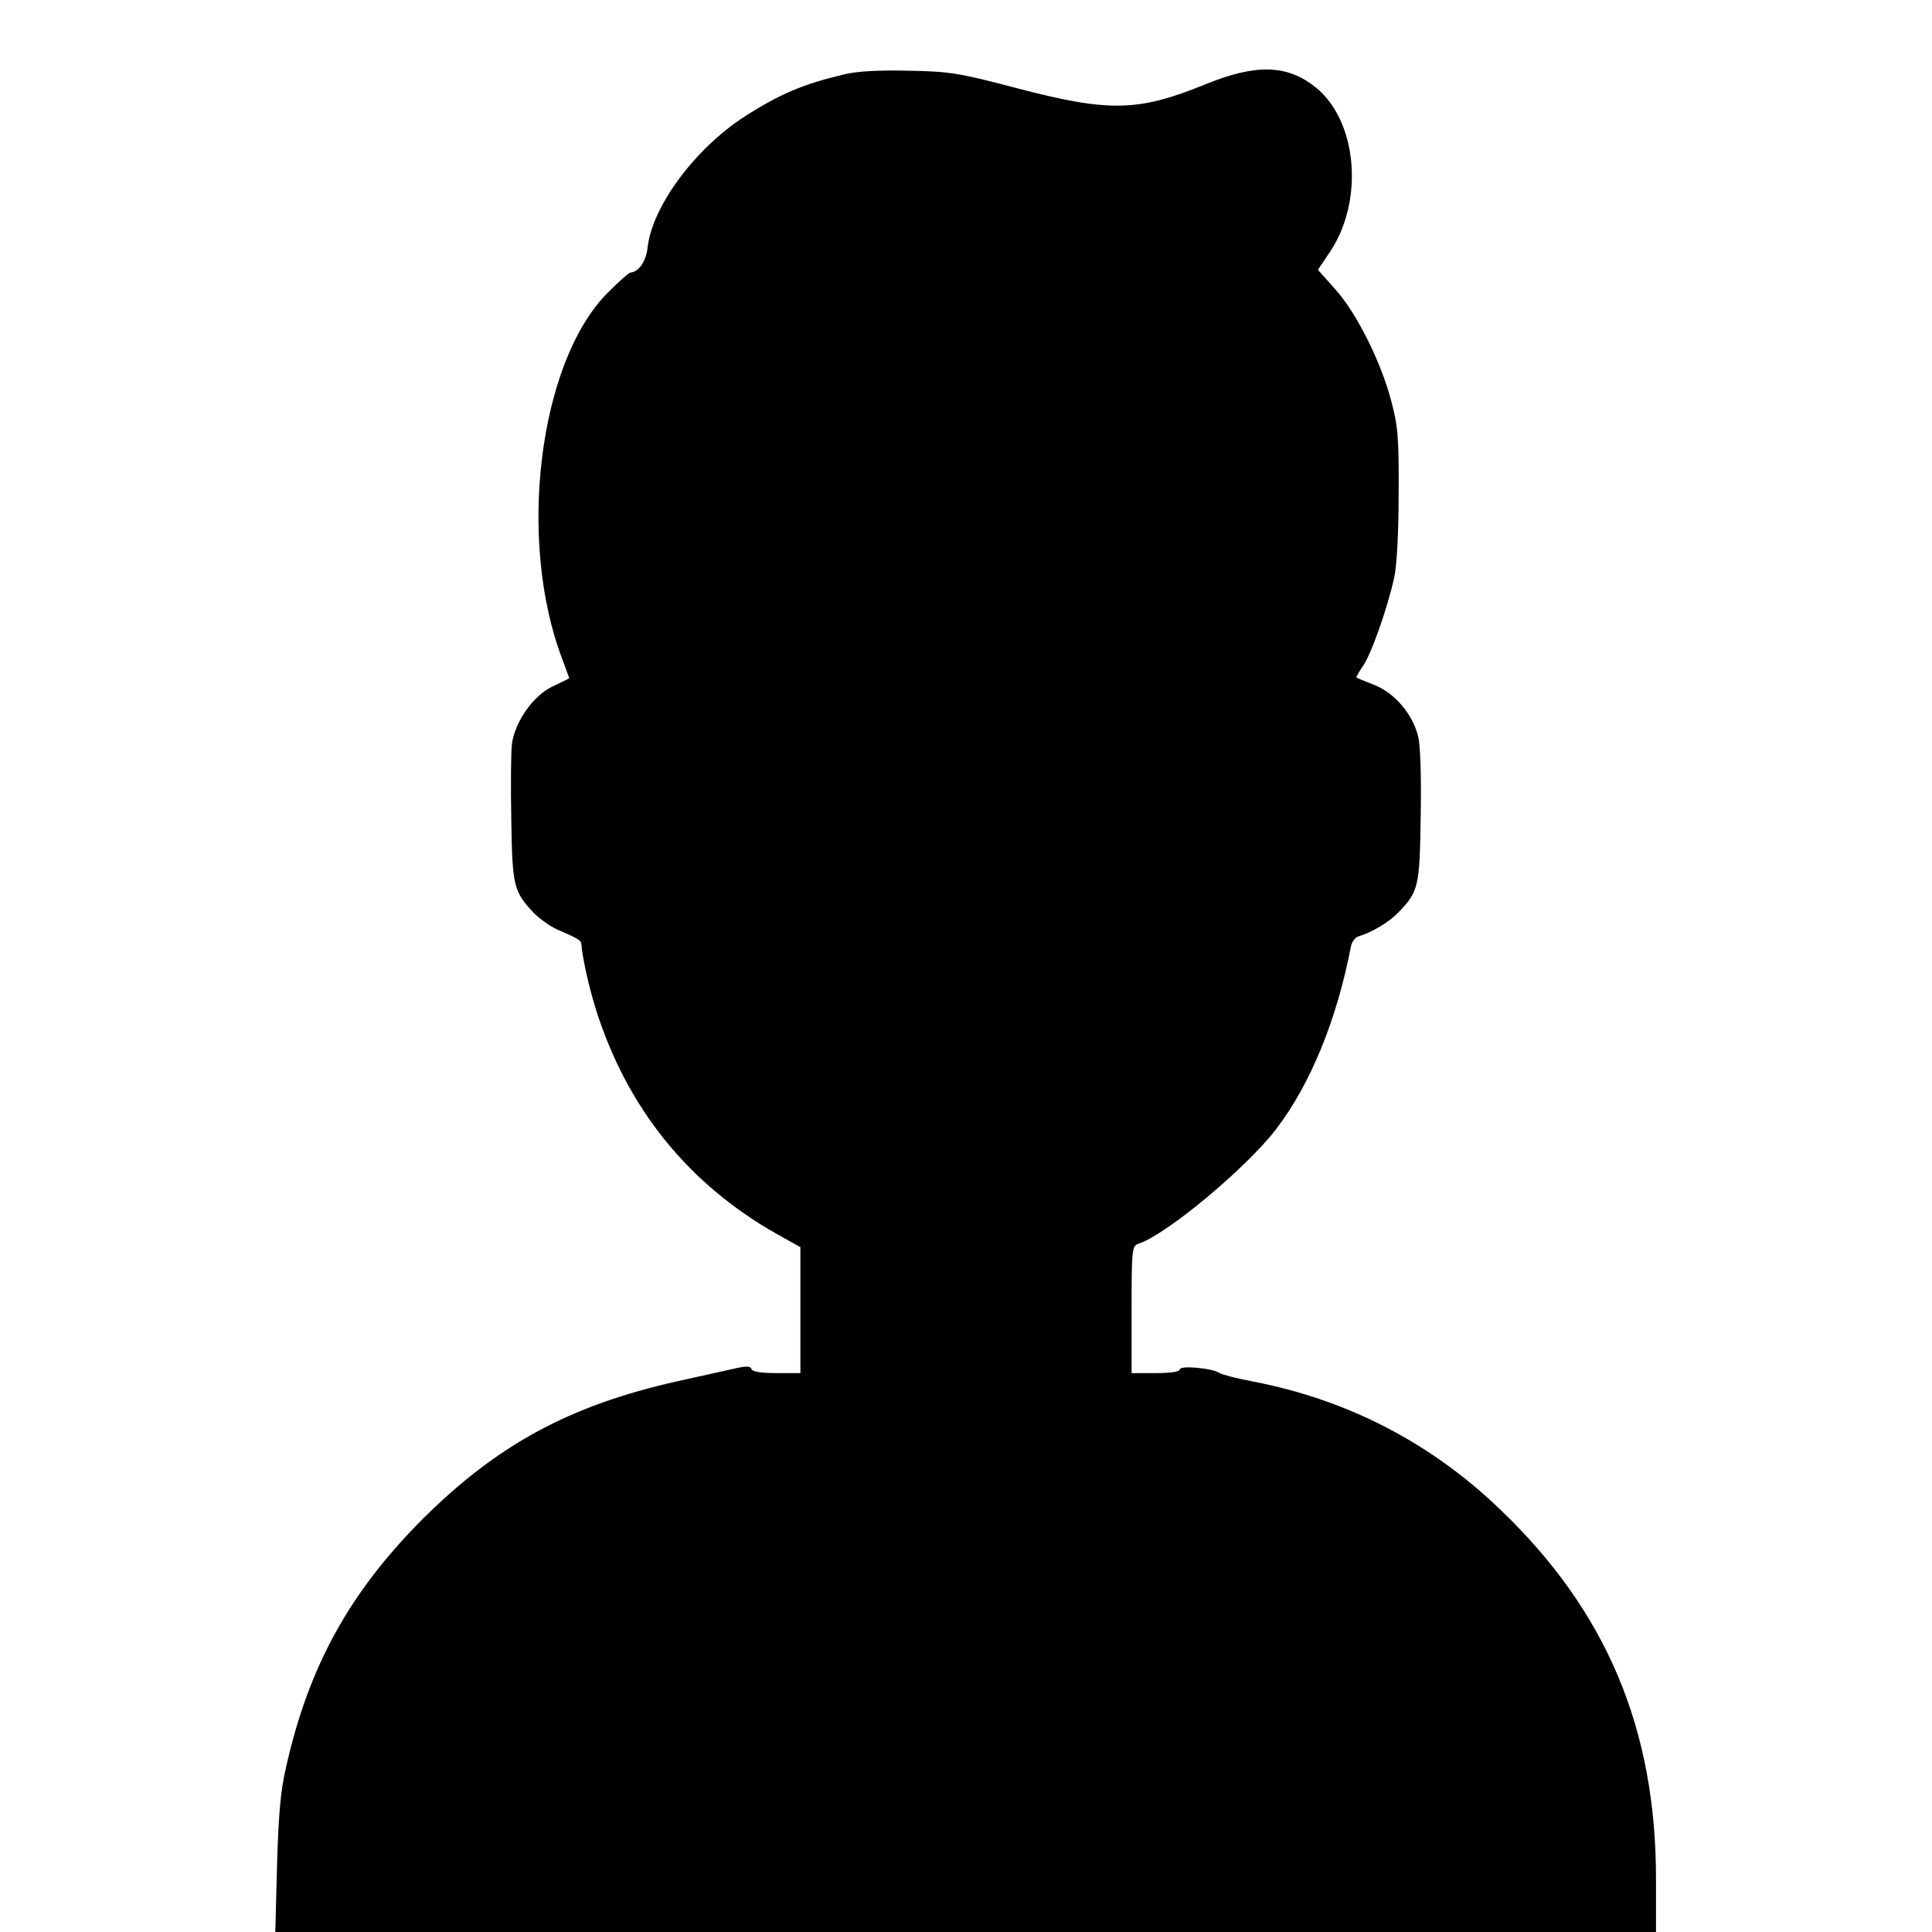
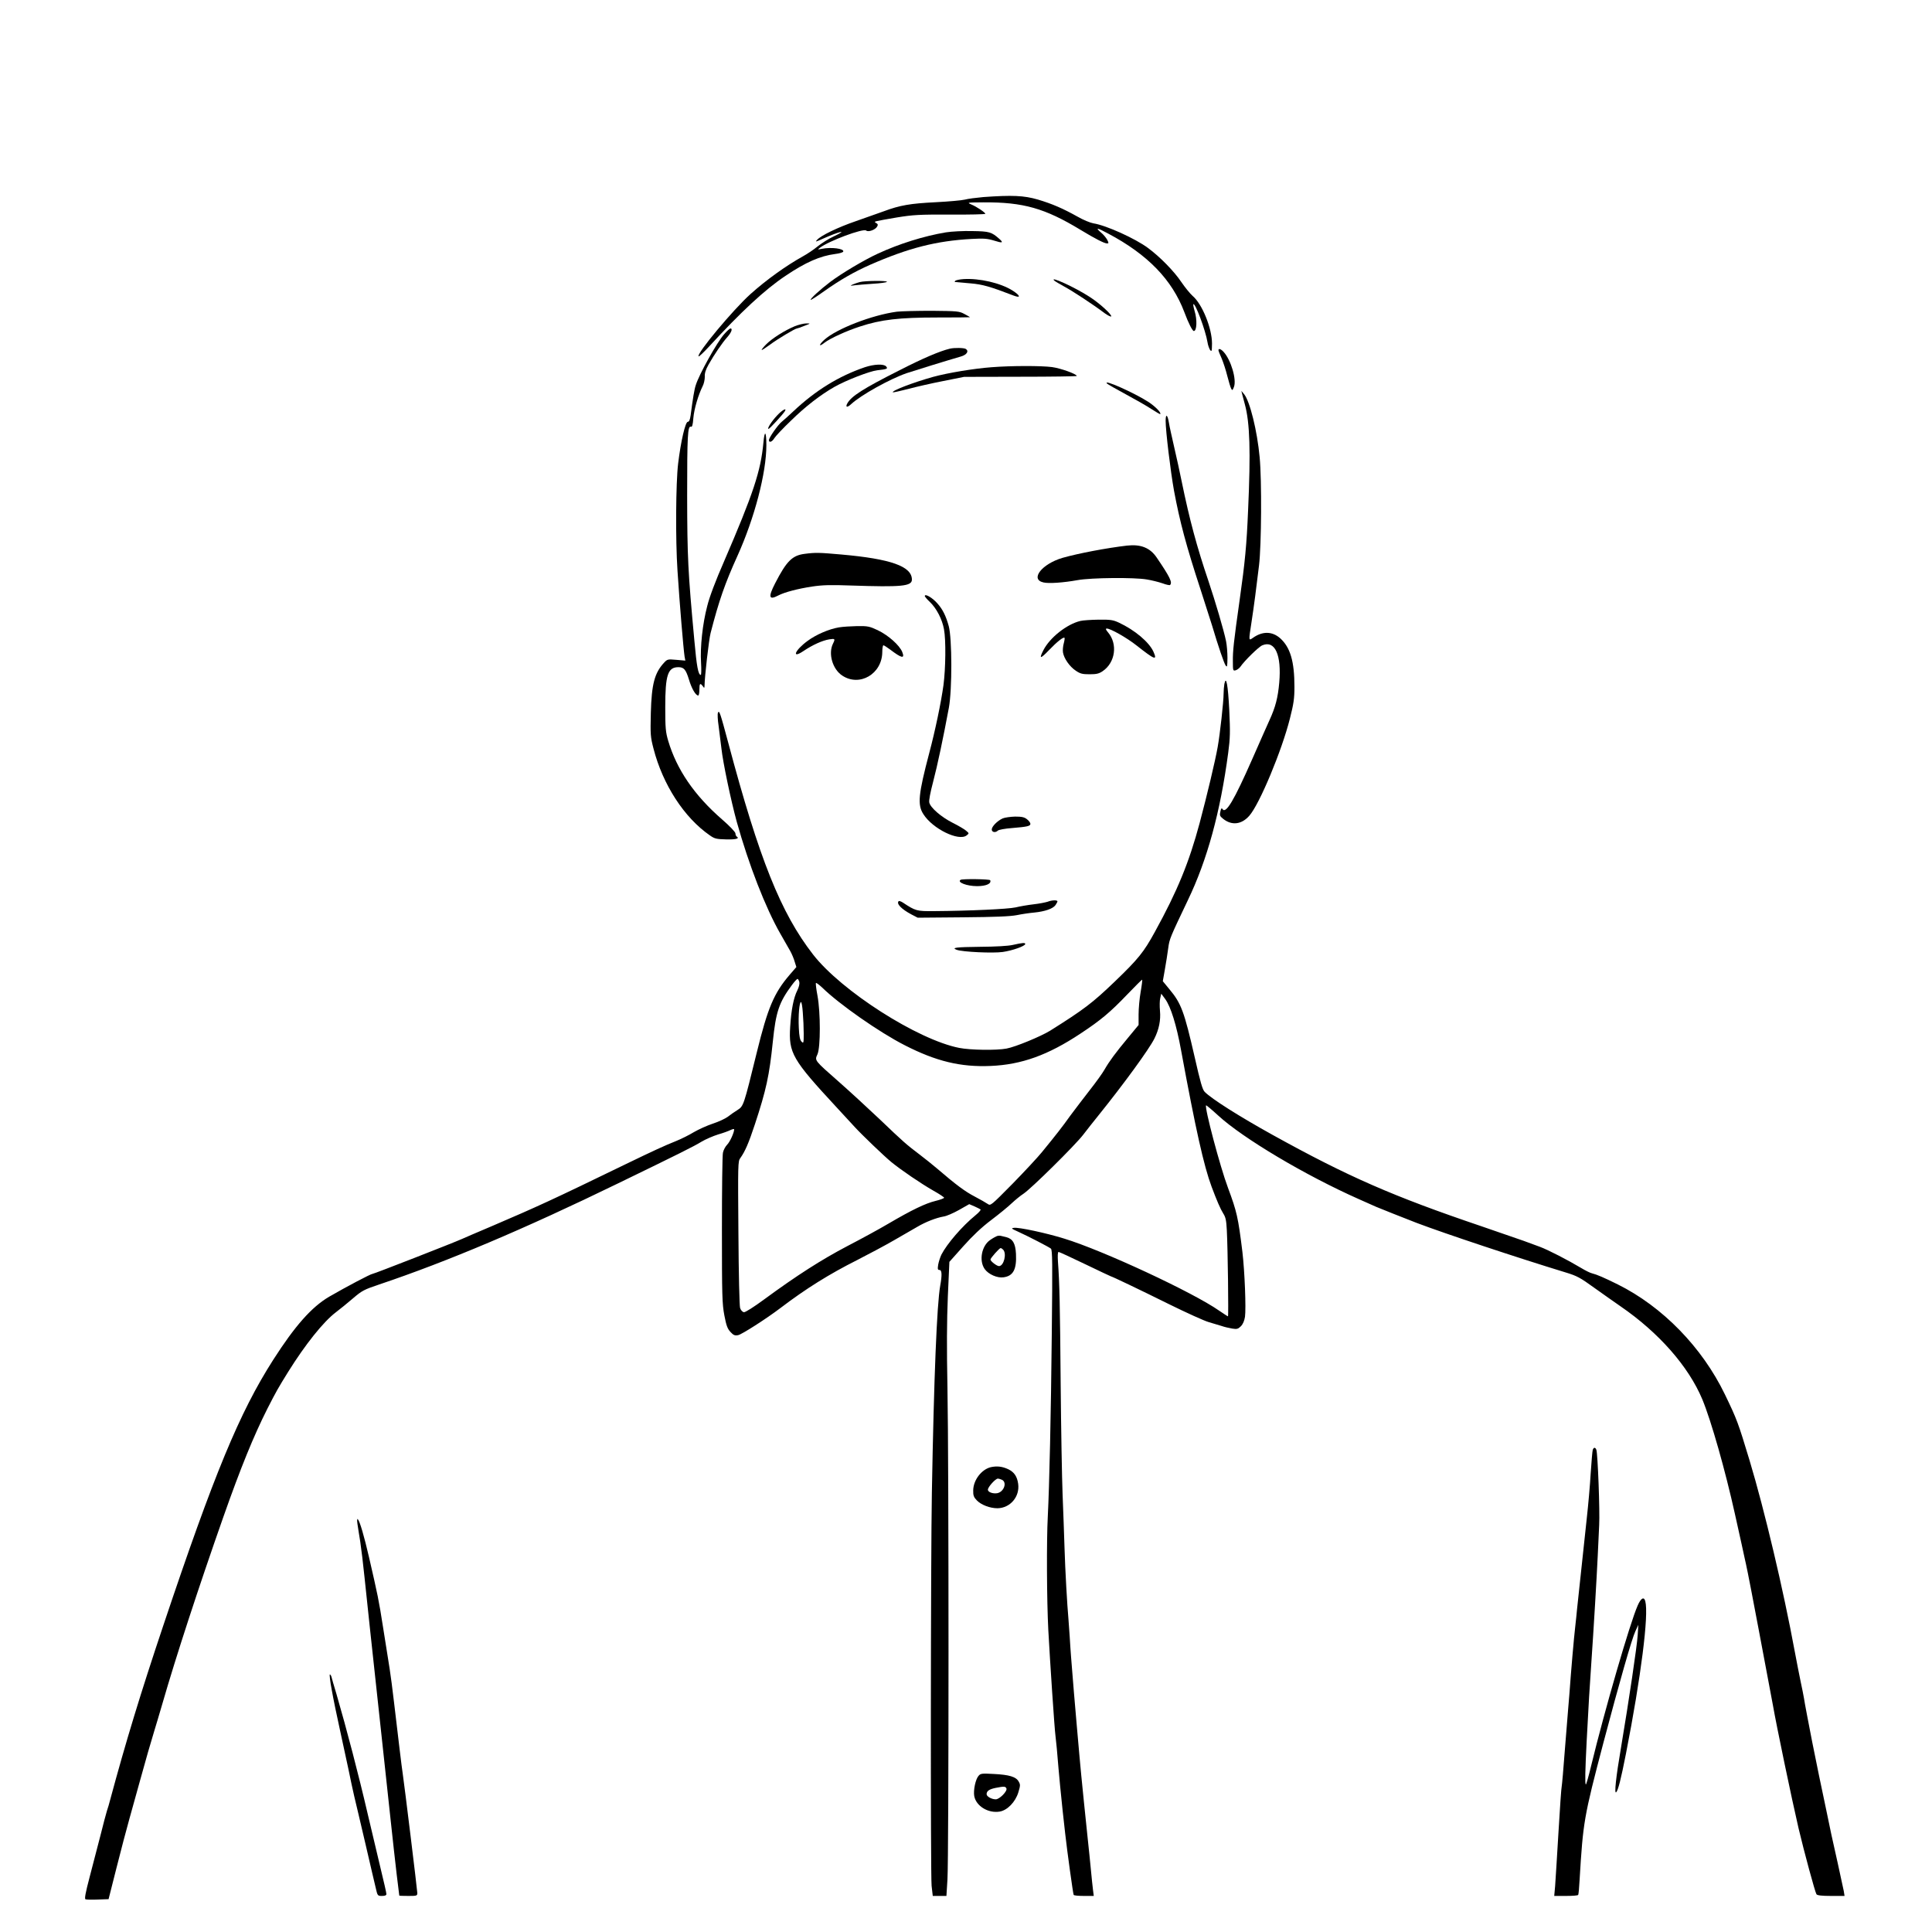
- <svg xmlns="http://www.w3.org/2000/svg" version="1.0" width="560pt" height="560pt" viewBox="0 0 560 560" preserveAspectRatio="xMidYMid meet">
-   <g transform="translate(0,560) scale(0.1,-0.1)" fill="#000000" stroke="none">
-     <path d="M2445 5384 c-117 -28 -184 -56 -287 -122 -144 -93 -268 -261 -281 -380 -4 -39 -26 -71 -50 -72 -4 0 -34 -27 -67 -60 -198 -201 -262 -716 -130 -1061 11 -30 20 -54 20 -55 0 0 -21 -11 -47 -23 -56 -26 -109 -100 -119 -166 -3 -23 -4 -122 -2 -221 3 -195 7 -208 66 -271 17 -17 48 -39 69 -48 58 -25 68 -31 68 -41 3 -38 21 -122 42 -189 90 -286 268 -507 525 -652 l68 -38 0 -182 0 -183 -69 0 c-44 0 -71 4 -73 12 -3 9 -16 9 -54 0 -27 -6 -100 -22 -162 -36 -312 -70 -521 -184 -738 -400 -212 -213 -330 -428 -395 -719 -16 -68 -22 -142 -26 -284 l-5 -193 2001 0 2001 0 0 154 c0 436 -144 777 -453 1072 -200 192 -440 316 -712 369 -49 9 -94 21 -100 25 -17 14 -115 23 -115 11 0 -7 -27 -11 -70 -11 l-70 0 0 184 c0 175 1 185 20 191 79 25 311 218 398 331 100 130 177 318 218 532 3 13 12 25 22 28 40 12 88 41 115 69 59 61 62 74 65 281 2 119 -1 207 -8 232 -17 64 -68 123 -125 146 -28 11 -52 21 -53 22 -2 1 6 15 17 31 24 32 72 168 92 258 8 37 13 131 13 245 1 161 -2 196 -22 270 -30 113 -100 253 -162 322 l-50 56 35 52 c100 149 79 382 -43 478 -82 65 -172 67 -317 8 -197 -80 -279 -82 -550 -11 -163 43 -192 48 -310 50 -87 2 -150 -1 -190 -11z" />
+ <svg xmlns="http://www.w3.org/2000/svg" version="1.0" width="1500pt" height="1500pt" viewBox="0 0 1500 1500" preserveAspectRatio="xMidYMid meet">
+   <g transform="translate(0,1500) scale(0.1,-0.1)" fill="#000000" stroke="none">
+     <path d="M7635 13470 c-55 -5 -120 -13 -145 -20 -25 -6 -126 -15 -225 -20 -197 -10 -277 -23 -405 -71 -47 -17 -143 -51 -215 -76 -140 -48 -272 -112 -301 -145 -17 -18 -12 -17 41 7 132 59 207 76 89 20 -40 -18 -96 -54 -126 -78 -30 -25 -81 -59 -114 -77 -131 -73 -282 -181 -406 -292 -137 -123 -423 -466 -404 -485 3 -3 38 30 78 73 252 274 436 445 596 552 157 106 270 155 386 170 33 4 61 12 63 19 8 23 -94 36 -167 21 -33 -7 -34 -7 -15 8 69 53 337 153 360 134 16 -14 72 6 85 31 8 13 6 20 -7 27 -15 9 -14 10 3 15 10 3 82 16 159 29 124 20 172 23 413 22 149 -1 272 2 272 6 0 10 -68 56 -110 73 -34 15 -30 15 95 16 310 2 478 -46 755 -214 112 -68 184 -105 205 -105 14 0 14 3 1 29 -9 16 -29 40 -46 54 -50 43 -34 41 53 -6 308 -163 497 -359 592 -610 32 -86 63 -147 74 -147 23 0 27 87 6 155 -8 27 -12 51 -10 53 14 14 95 -203 110 -295 3 -22 13 -49 20 -60 13 -16 14 -10 15 50 0 118 -76 307 -151 370 -20 18 -59 66 -87 107 -56 84 -166 196 -258 264 -99 74 -327 177 -425 192 -24 4 -80 27 -123 52 -113 63 -195 99 -309 133 -108 31 -197 35 -422 19z" />
+     <path d="M7344 13196 c-168 -28 -362 -88 -530 -166 -106 -49 -276 -150 -367 -218 -78 -59 -159 -133 -153 -140 3 -2 49 27 103 66 127 90 234 151 358 206 299 131 515 186 790 201 93 5 120 3 173 -13 66 -21 76 -18 40 14 -60 53 -77 58 -208 60 -69 2 -162 -3 -206 -10z" />
+     <path d="M7480 12833 c-30 -2 -59 -8 -64 -14 -6 -6 -5 -9 5 -9 7 -1 59 -5 114 -10 94 -8 153 -25 335 -95 58 -22 53 0 -10 40 -92 58 -256 96 -380 88z" />
+     <path d="M8186 12821 c5 -5 41 -26 79 -47 66 -36 219 -136 312 -206 24 -17 46 -28 50 -25 10 11 -90 103 -167 152 -113 74 -318 167 -274 126z" />
+     <path d="M6675 12810 c-16 -4 -41 -13 -55 -19 -22 -10 -21 -11 15 -6 22 3 86 8 143 12 56 3 105 10 108 15 6 10 -170 9 -211 -2z" />
+     <path d="M6963 12580 c-193 -26 -469 -133 -563 -218 -45 -41 -44 -59 1 -23 44 34 171 92 276 126 164 54 306 70 601 70 138 0 252 1 252 2 0 2 -19 13 -42 25 -40 22 -55 23 -253 25 -115 0 -238 -3 -272 -7z" />
+     <path d="M6170 12467 c-77 -32 -174 -93 -221 -140 -22 -22 -38 -42 -35 -44 2 -2 30 16 63 40 55 42 197 127 211 127 4 0 30 9 57 20 50 19 50 19 15 19 -19 0 -60 -10 -90 -22z" />
+     <path d="M5622 12405 c-55 -62 -194 -311 -220 -395 -11 -32 -23 -105 -40 -235 -5 -35 -12 -50 -22 -50 -19 0 -54 -151 -75 -324 -18 -149 -21 -592 -5 -831 17 -263 46 -607 55 -667 l6 -32 -70 6 c-67 6 -70 5 -96 -23 -73 -79 -96 -165 -102 -389 -4 -169 -3 -186 21 -278 72 -279 238 -535 436 -672 38 -27 52 -30 126 -32 76 -2 109 6 84 22 -5 3 -10 14 -10 24 0 11 -44 57 -105 110 -215 187 -351 387 -417 609 -20 68 -23 99 -23 262 0 250 20 310 102 310 43 0 58 -18 82 -96 20 -68 52 -124 72 -124 5 0 9 20 9 45 0 49 6 55 26 28 12 -17 13 -17 14 3 1 73 34 359 47 409 65 252 111 384 209 600 133 295 224 644 224 858 0 111 -14 122 -23 19 -21 -221 -77 -391 -306 -922 -64 -146 -113 -275 -130 -345 -36 -136 -56 -319 -48 -442 3 -51 2 -93 -2 -93 -20 0 -32 66 -50 267 -50 539 -55 646 -56 1123 0 465 4 546 29 537 10 -4 15 13 19 66 6 72 39 182 72 248 10 18 17 52 17 73 -2 28 7 56 29 95 44 78 106 169 146 214 32 36 43 67 24 67 -5 0 -27 -20 -49 -45z" />
+     <path d="M7375 12293 c-79 -19 -210 -75 -390 -167 -283 -143 -376 -202 -407 -259 -16 -30 0 -33 30 -5 75 70 299 195 432 241 44 15 329 103 420 129 46 13 65 42 38 59 -14 9 -89 10 -123 2z" />
+     <path d="M9460 12281 c0 -5 11 -34 25 -64 13 -31 33 -92 44 -137 11 -44 25 -89 30 -98 8 -15 11 -13 21 13 23 57 -23 211 -80 273 -21 23 -40 29 -40 13z" />
+     <path d="M6715 12149 c-203 -69 -384 -181 -555 -342 -36 -34 -77 -71 -91 -82 -29 -23 -99 -123 -99 -142 0 -23 25 -14 42 15 9 15 67 77 130 137 111 109 230 201 338 262 88 50 271 121 330 128 79 9 85 12 70 30 -18 21 -93 18 -165 -6z" />
+     <path d="M7700 12149 c-137 -10 -342 -44 -455 -75 -154 -43 -324 -108 -313 -120 3 -2 56 10 119 26 63 17 186 45 274 62 l160 32 438 1 c240 0 437 3 437 6 0 15 -125 60 -192 69 -84 11 -315 11 -468 -1z" />
+     <path d="M8595 12022 c6 -6 71 -43 145 -83 74 -40 164 -91 200 -115 36 -23 66 -41 68 -39 10 10 -37 58 -91 94 -110 71 -359 182 -322 143z" />
+     <path d="M9644 11940 c4 -14 13 -50 21 -79 39 -143 46 -365 25 -826 -11 -265 -24 -401 -65 -690 -47 -332 -54 -400 -53 -478 0 -74 1 -77 22 -71 11 3 28 16 36 27 32 47 143 156 171 167 98 41 150 -75 131 -290 -10 -115 -29 -190 -76 -292 -13 -29 -73 -163 -132 -298 -144 -327 -207 -433 -233 -391 -6 10 -11 5 -16 -20 -7 -29 -4 -36 21 -56 67 -54 144 -45 204 24 79 90 252 504 315 755 29 114 35 155 35 245 0 198 -32 306 -110 377 -62 55 -137 57 -212 4 -34 -24 -34 -25 -12 117 20 130 39 277 59 445 19 158 22 661 5 839 -19 207 -76 436 -121 491 l-21 25 6 -25z" />
+     <path d="M6034 11775 c-43 -45 -81 -105 -67 -105 8 0 112 113 127 138 17 29 -21 9 -60 -33z" />
+     <path d="M9050 11733 c0 -79 38 -393 65 -543 45 -241 95 -429 207 -770 38 -118 78 -242 88 -275 49 -165 94 -296 106 -312 12 -16 13 -8 14 59 0 42 -5 101 -11 130 -17 84 -84 310 -137 468 -89 262 -147 477 -207 770 -14 69 -40 190 -59 270 -18 80 -37 163 -40 185 -11 67 -26 77 -26 18z" />
+     <path d="M8750 10764 c-155 -18 -377 -60 -500 -95 -161 -47 -255 -167 -149 -191 41 -10 155 -2 266 18 104 19 441 22 537 5 38 -6 93 -20 122 -30 29 -11 55 -16 58 -13 20 19 1 60 -104 214 -51 75 -123 104 -230 92z" />
+     <path d="M6248 10700 c-97 -12 -141 -56 -230 -229 -55 -107 -49 -133 25 -94 48 25 150 52 262 69 80 12 142 14 305 8 388 -13 470 -6 470 46 0 103 -164 161 -550 195 -170 15 -198 16 -282 5z" />
+     <path d="M7180 10372 c0 -4 18 -26 41 -47 51 -50 94 -133 108 -210 16 -85 13 -306 -4 -435 -19 -137 -64 -352 -110 -525 -85 -323 -93 -403 -46 -476 72 -114 275 -213 336 -165 20 16 20 16 -5 37 -14 12 -60 39 -104 61 -89 45 -172 117 -181 157 -4 17 8 78 30 162 33 125 78 338 122 574 26 142 25 539 -1 634 -22 80 -47 130 -88 176 -38 44 -98 79 -98 57z" />
+     <path d="M8388 10179 c-105 -25 -237 -129 -287 -227 -36 -70 -24 -70 43 0 63 66 113 105 121 96 2 -2 0 -22 -6 -43 -6 -21 -9 -53 -6 -71 8 -47 52 -110 99 -141 35 -24 52 -28 108 -28 54 0 73 5 101 24 99 67 118 211 42 301 -18 21 -21 30 -10 30 29 0 155 -71 232 -132 142 -112 162 -119 130 -47 -34 74 -144 167 -268 225 -45 21 -66 24 -157 23 -58 -1 -122 -5 -142 -10z" />
+     <path d="M6513 10129 c-77 -13 -177 -56 -243 -105 -100 -73 -127 -143 -31 -78 70 47 145 81 199 90 46 7 48 5 29 -34 -38 -77 -3 -198 72 -247 135 -90 310 13 311 183 0 28 4 52 9 52 4 0 28 -15 52 -33 89 -68 116 -74 94 -19 -21 52 -107 129 -190 169 -64 30 -77 33 -160 32 -49 -1 -113 -5 -142 -10z" />
+     <path d="M9506 9690 c-3 -18 -6 -52 -6 -76 0 -62 -28 -313 -46 -414 -19 -108 -83 -376 -140 -590 -82 -306 -173 -528 -347 -844 -87 -159 -129 -211 -312 -387 -173 -166 -240 -217 -503 -382 -72 -44 -267 -125 -337 -138 -78 -15 -281 -12 -367 5 -323 63 -917 443 -1136 726 -250 322 -417 740 -657 1640 -63 235 -71 260 -81 236 -4 -10 -2 -55 5 -100 6 -44 16 -124 22 -176 12 -111 74 -405 119 -570 93 -332 223 -668 339 -870 30 -52 64 -113 77 -135 12 -22 28 -59 34 -82 l13 -41 -51 -59 c-123 -143 -171 -257 -256 -603 -102 -415 -103 -418 -150 -448 -23 -14 -57 -38 -76 -53 -19 -14 -72 -39 -116 -53 -45 -15 -111 -45 -147 -66 -36 -22 -98 -53 -138 -69 -90 -36 -173 -74 -394 -181 -564 -274 -680 -327 -1030 -477 -121 -51 -229 -98 -240 -103 -67 -30 -681 -270 -692 -270 -14 0 -205 -101 -338 -178 -136 -80 -265 -226 -434 -490 -262 -410 -459 -886 -853 -2062 -176 -525 -293 -909 -413 -1355 -7 -27 -18 -66 -25 -85 -6 -19 -29 -105 -50 -190 -22 -85 -60 -231 -84 -323 -33 -125 -41 -170 -32 -173 7 -3 50 -4 96 -2 l83 3 62 245 c34 135 79 306 100 380 20 74 57 207 82 295 46 167 81 289 112 390 10 33 38 125 61 205 108 374 281 903 475 1455 133 378 235 628 341 838 69 135 82 158 162 287 133 213 273 388 369 461 32 24 92 73 134 109 70 60 86 68 205 108 529 178 1127 431 1854 785 474 230 588 287 645 322 33 20 92 45 130 57 39 11 82 27 98 35 15 7 27 9 27 5 0 -26 -33 -98 -55 -120 -13 -13 -28 -41 -32 -61 -5 -20 -8 -290 -8 -601 0 -511 2 -574 19 -663 15 -79 24 -103 47 -128 24 -26 34 -30 60 -25 29 6 217 126 329 211 197 150 380 264 595 372 88 45 216 113 285 153 69 40 150 87 182 105 66 39 147 70 204 80 23 3 77 27 120 51 l79 45 40 -17 c22 -10 44 -21 48 -24 4 -4 -13 -24 -39 -45 -104 -85 -221 -221 -265 -306 -10 -21 -21 -56 -25 -78 -5 -34 -4 -41 10 -41 19 0 21 -38 6 -121 -26 -144 -49 -709 -65 -1609 -9 -496 -11 -2970 -2 -3052 l9 -78 53 0 53 0 8 128 c11 171 11 3262 0 3817 -6 308 -5 520 3 709 l12 269 107 120 c73 82 143 148 217 204 61 46 133 105 160 131 28 26 68 59 90 73 60 39 402 377 465 459 30 39 84 108 120 152 194 241 392 512 433 595 35 70 50 142 43 215 -3 35 -3 79 2 98 l8 35 31 -42 c43 -60 87 -200 123 -398 113 -613 177 -899 237 -1059 40 -107 69 -174 90 -207 19 -29 24 -54 28 -130 8 -151 14 -669 9 -669 -3 0 -33 20 -67 43 -202 142 -904 469 -1206 561 -139 43 -352 89 -389 83 -24 -3 -20 -6 33 -30 79 -36 236 -117 254 -131 12 -9 13 -108 7 -661 -6 -623 -19 -1186 -31 -1420 -10 -186 -8 -649 4 -880 13 -240 48 -769 56 -825 2 -19 7 -62 10 -95 17 -207 37 -411 45 -480 5 -44 14 -125 20 -180 16 -143 61 -468 66 -477 3 -5 39 -8 81 -8 l75 0 -6 47 c-3 27 -11 95 -16 153 -5 58 -17 168 -25 245 -8 77 -21 208 -30 290 -8 83 -17 173 -20 200 -7 63 -63 704 -70 805 -3 41 -8 98 -10 125 -2 28 -7 95 -10 150 -4 55 -8 118 -10 140 -9 96 -25 375 -30 545 -3 102 -10 289 -15 415 -5 127 -12 514 -15 860 -5 612 -9 786 -21 948 -3 48 -2 77 5 77 5 0 98 -43 206 -95 108 -52 199 -95 201 -95 7 0 211 -97 449 -215 138 -68 277 -131 310 -140 33 -10 78 -23 100 -30 22 -8 59 -16 82 -20 36 -6 46 -3 67 18 16 16 27 42 32 73 9 65 -2 351 -20 504 -33 269 -43 312 -112 498 -61 162 -184 626 -170 640 2 2 44 -33 93 -78 192 -177 678 -466 1093 -650 63 -28 124 -55 135 -60 20 -9 232 -93 315 -125 219 -83 775 -268 1155 -384 89 -27 113 -40 225 -121 69 -49 159 -113 200 -141 299 -205 530 -468 637 -724 69 -167 178 -551 253 -890 17 -77 40 -180 51 -230 11 -49 22 -101 25 -115 3 -14 8 -34 10 -45 7 -27 69 -348 99 -510 13 -71 42 -224 64 -340 22 -115 43 -226 46 -245 27 -156 146 -727 199 -955 43 -182 129 -499 139 -512 6 -9 42 -13 114 -13 l104 0 -6 38 c-4 20 -25 118 -47 217 -22 99 -44 198 -49 220 -4 22 -27 128 -49 235 -36 170 -54 255 -100 485 -27 139 -59 304 -64 340 -4 22 -15 81 -26 130 -10 50 -31 153 -45 230 -90 488 -235 1099 -351 1485 -90 297 -97 317 -192 514 -177 366 -484 681 -832 854 -107 53 -163 77 -200 86 -14 3 -52 22 -85 42 -100 60 -257 141 -320 164 -33 12 -89 33 -125 46 -36 13 -184 64 -330 114 -682 231 -1031 383 -1620 709 -258 143 -473 279 -527 334 -17 17 -34 77 -77 267 -82 358 -105 420 -197 530 l-51 62 16 91 c9 51 21 125 26 165 10 74 14 82 153 374 150 312 252 684 313 1145 15 113 16 160 8 330 -10 196 -24 272 -38 203z m-3300 -2314 c3 -15 -3 -40 -16 -66 -28 -55 -47 -150 -55 -282 -13 -203 16 -254 360 -625 61 -66 124 -135 142 -154 57 -62 227 -225 283 -271 76 -62 228 -166 328 -223 45 -25 82 -50 82 -54 0 -5 -30 -16 -67 -25 -78 -19 -184 -70 -363 -175 -69 -41 -214 -120 -322 -176 -200 -105 -391 -227 -643 -412 -84 -62 -148 -102 -159 -101 -12 2 -24 15 -30 33 -5 18 -11 256 -13 584 -4 536 -4 555 15 580 36 50 65 116 113 262 88 267 112 378 139 640 24 236 49 307 149 442 19 26 39 47 43 47 4 0 10 -11 14 -24z m2650 -77 c-9 -51 -16 -129 -16 -175 l0 -82 -81 -98 c-99 -119 -146 -183 -184 -249 -15 -27 -67 -99 -115 -160 -47 -60 -115 -150 -151 -198 -62 -87 -105 -142 -221 -284 -31 -38 -133 -148 -226 -243 -170 -172 -171 -173 -194 -157 -13 9 -58 35 -102 58 -73 38 -142 89 -290 216 -34 29 -95 78 -136 109 -104 79 -124 96 -310 274 -91 86 -232 216 -315 289 -194 171 -191 166 -168 216 24 57 24 323 0 454 -10 52 -15 96 -12 99 3 3 24 -13 48 -35 131 -129 446 -349 641 -448 244 -125 434 -171 667 -161 240 10 446 84 699 252 156 103 230 165 362 303 62 65 115 117 116 115 2 -1 -3 -44 -12 -95z m-2623 -161 c4 -46 7 -119 7 -163 0 -74 -1 -78 -17 -62 -12 12 -18 40 -21 106 -5 96 4 201 17 201 5 0 11 -37 14 -82z" />
+     <path d="M7785 8646 c-42 -19 -85 -63 -85 -86 0 -22 29 -27 47 -9 7 7 56 16 110 20 120 10 143 15 143 33 0 8 -12 24 -26 35 -21 17 -41 21 -93 21 -36 -1 -79 -7 -96 -14z" />
+     <path d="M7458 8169 c-30 -19 49 -49 128 -49 70 0 113 19 102 46 -5 9 -216 12 -230 3z" />
+     <path d="M6977 8003 c-19 -19 21 -61 98 -102 l50 -26 350 3 c250 2 370 7 420 17 39 8 99 17 135 20 82 8 146 30 165 58 8 12 15 25 15 29 0 11 -44 10 -76 -3 -16 -5 -64 -15 -109 -20 -44 -5 -107 -16 -140 -24 -58 -13 -356 -27 -635 -29 -133 -1 -141 1 -241 67 -14 9 -29 14 -32 10z" />
+     <path d="M7865 7664 c-38 -9 -134 -14 -257 -15 -184 -2 -224 -7 -181 -23 43 -17 285 -28 359 -17 76 11 174 46 174 62 0 11 -20 10 -95 -7z" />
+     <path d="M7740 5403 c-8 -3 -32 -16 -52 -30 -67 -45 -89 -162 -42 -227 29 -40 97 -70 145 -63 76 10 103 62 97 182 -4 81 -25 117 -76 130 -15 3 -34 8 -42 10 -8 2 -22 1 -30 -2z m48 -105 c30 -30 6 -128 -32 -128 -17 0 -66 38 -66 51 0 11 69 89 79 89 4 0 12 -5 19 -12z" />
+     <path d="M12366 3743 c-3 -10 -10 -92 -16 -183 -5 -91 -19 -246 -30 -345 -26 -247 -69 -649 -76 -710 -2 -27 -9 -88 -14 -135 -10 -83 -33 -349 -45 -520 -4 -47 -8 -101 -10 -120 -2 -19 -13 -159 -25 -310 -11 -151 -23 -282 -25 -290 -3 -8 -14 -168 -25 -355 -11 -187 -23 -375 -26 -418 l-7 -77 91 0 c50 0 93 3 95 8 3 4 8 57 11 117 27 450 33 487 185 1065 124 468 221 809 248 865 l23 50 -5 -80 c-5 -83 -68 -507 -129 -870 -40 -234 -54 -366 -38 -350 15 15 37 101 76 300 117 597 178 1078 150 1183 -10 38 -34 25 -59 -33 -60 -135 -258 -818 -361 -1243 -20 -84 -39 -150 -42 -147 -7 7 -5 104 7 340 17 323 21 384 36 605 18 257 42 664 50 835 3 72 8 177 11 235 6 107 -11 556 -22 584 -8 21 -21 20 -28 -1z" />
+     <path d="M7693 3609 c-72 -17 -136 -100 -137 -180 -1 -39 4 -53 28 -78 34 -35 102 -61 160 -61 99 1 175 90 161 190 -8 57 -31 91 -77 113 -48 22 -87 26 -135 16z m88 -99 c39 -21 13 -93 -38 -103 -34 -6 -73 8 -73 27 0 21 59 86 77 86 8 0 23 -5 34 -10z" />
+     <path d="M2775 3170 c4 -25 13 -88 22 -140 8 -52 23 -176 33 -275 20 -191 51 -484 130 -1210 27 -247 61 -560 75 -695 14 -135 35 -317 45 -404 11 -88 20 -161 20 -163 0 -2 32 -3 70 -3 66 0 70 1 70 23 0 20 -102 854 -114 932 -6 34 -37 297 -67 550 -11 94 -26 211 -34 260 -8 50 -30 191 -50 315 -35 224 -42 254 -110 550 -38 164 -71 278 -87 295 -5 6 -7 -7 -3 -35z" />
+     <path d="M2576 1878 c12 -68 40 -204 62 -303 22 -99 52 -238 67 -310 14 -71 35 -166 45 -210 11 -44 49 -208 86 -365 36 -157 73 -313 81 -347 14 -62 15 -63 49 -63 24 0 34 5 34 15 0 9 -21 100 -46 203 -25 103 -70 293 -100 422 -69 298 -163 657 -241 925 -20 66 -38 128 -40 138 -3 9 -9 17 -12 17 -4 0 2 -55 15 -122z" />
+     <path d="M7598 1213 c-24 -26 -42 -112 -34 -158 15 -78 109 -135 198 -120 59 10 121 74 144 148 16 53 17 61 3 85 -20 37 -73 53 -194 59 -90 5 -102 4 -117 -14z m216 -99 c8 -21 -54 -84 -83 -84 -32 0 -71 22 -71 40 0 25 21 39 71 49 66 13 76 12 83 -5z" />
  </g>
</svg>
